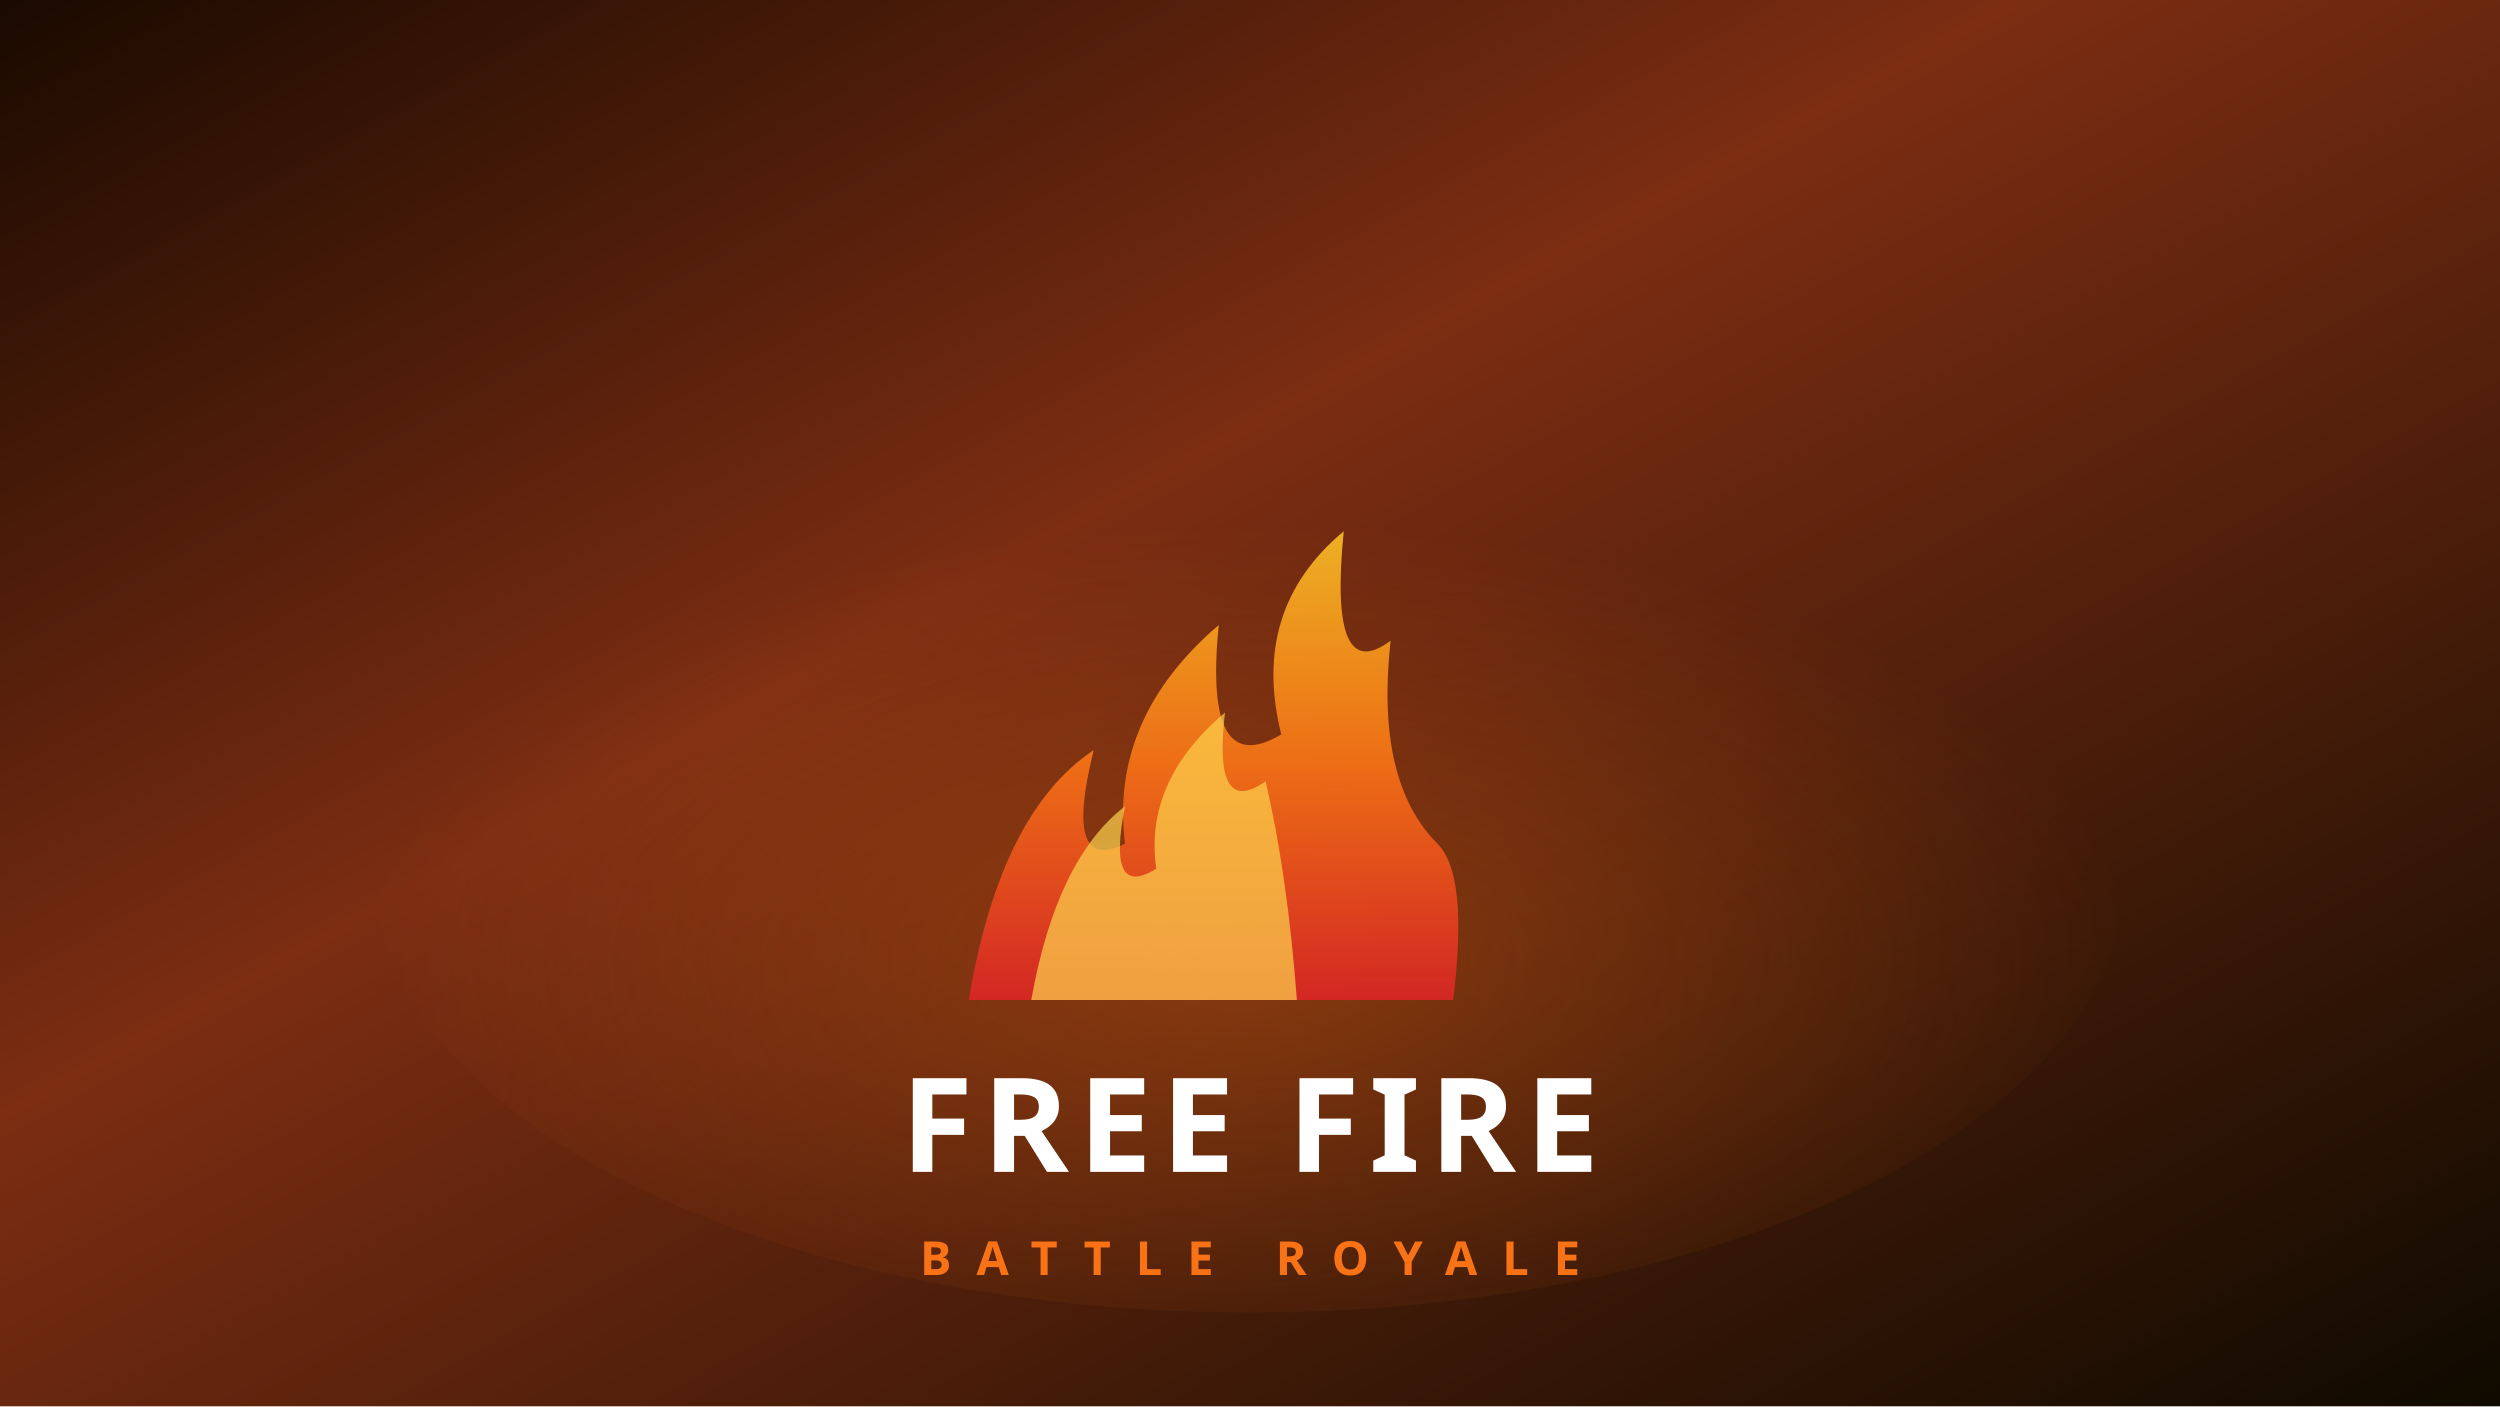
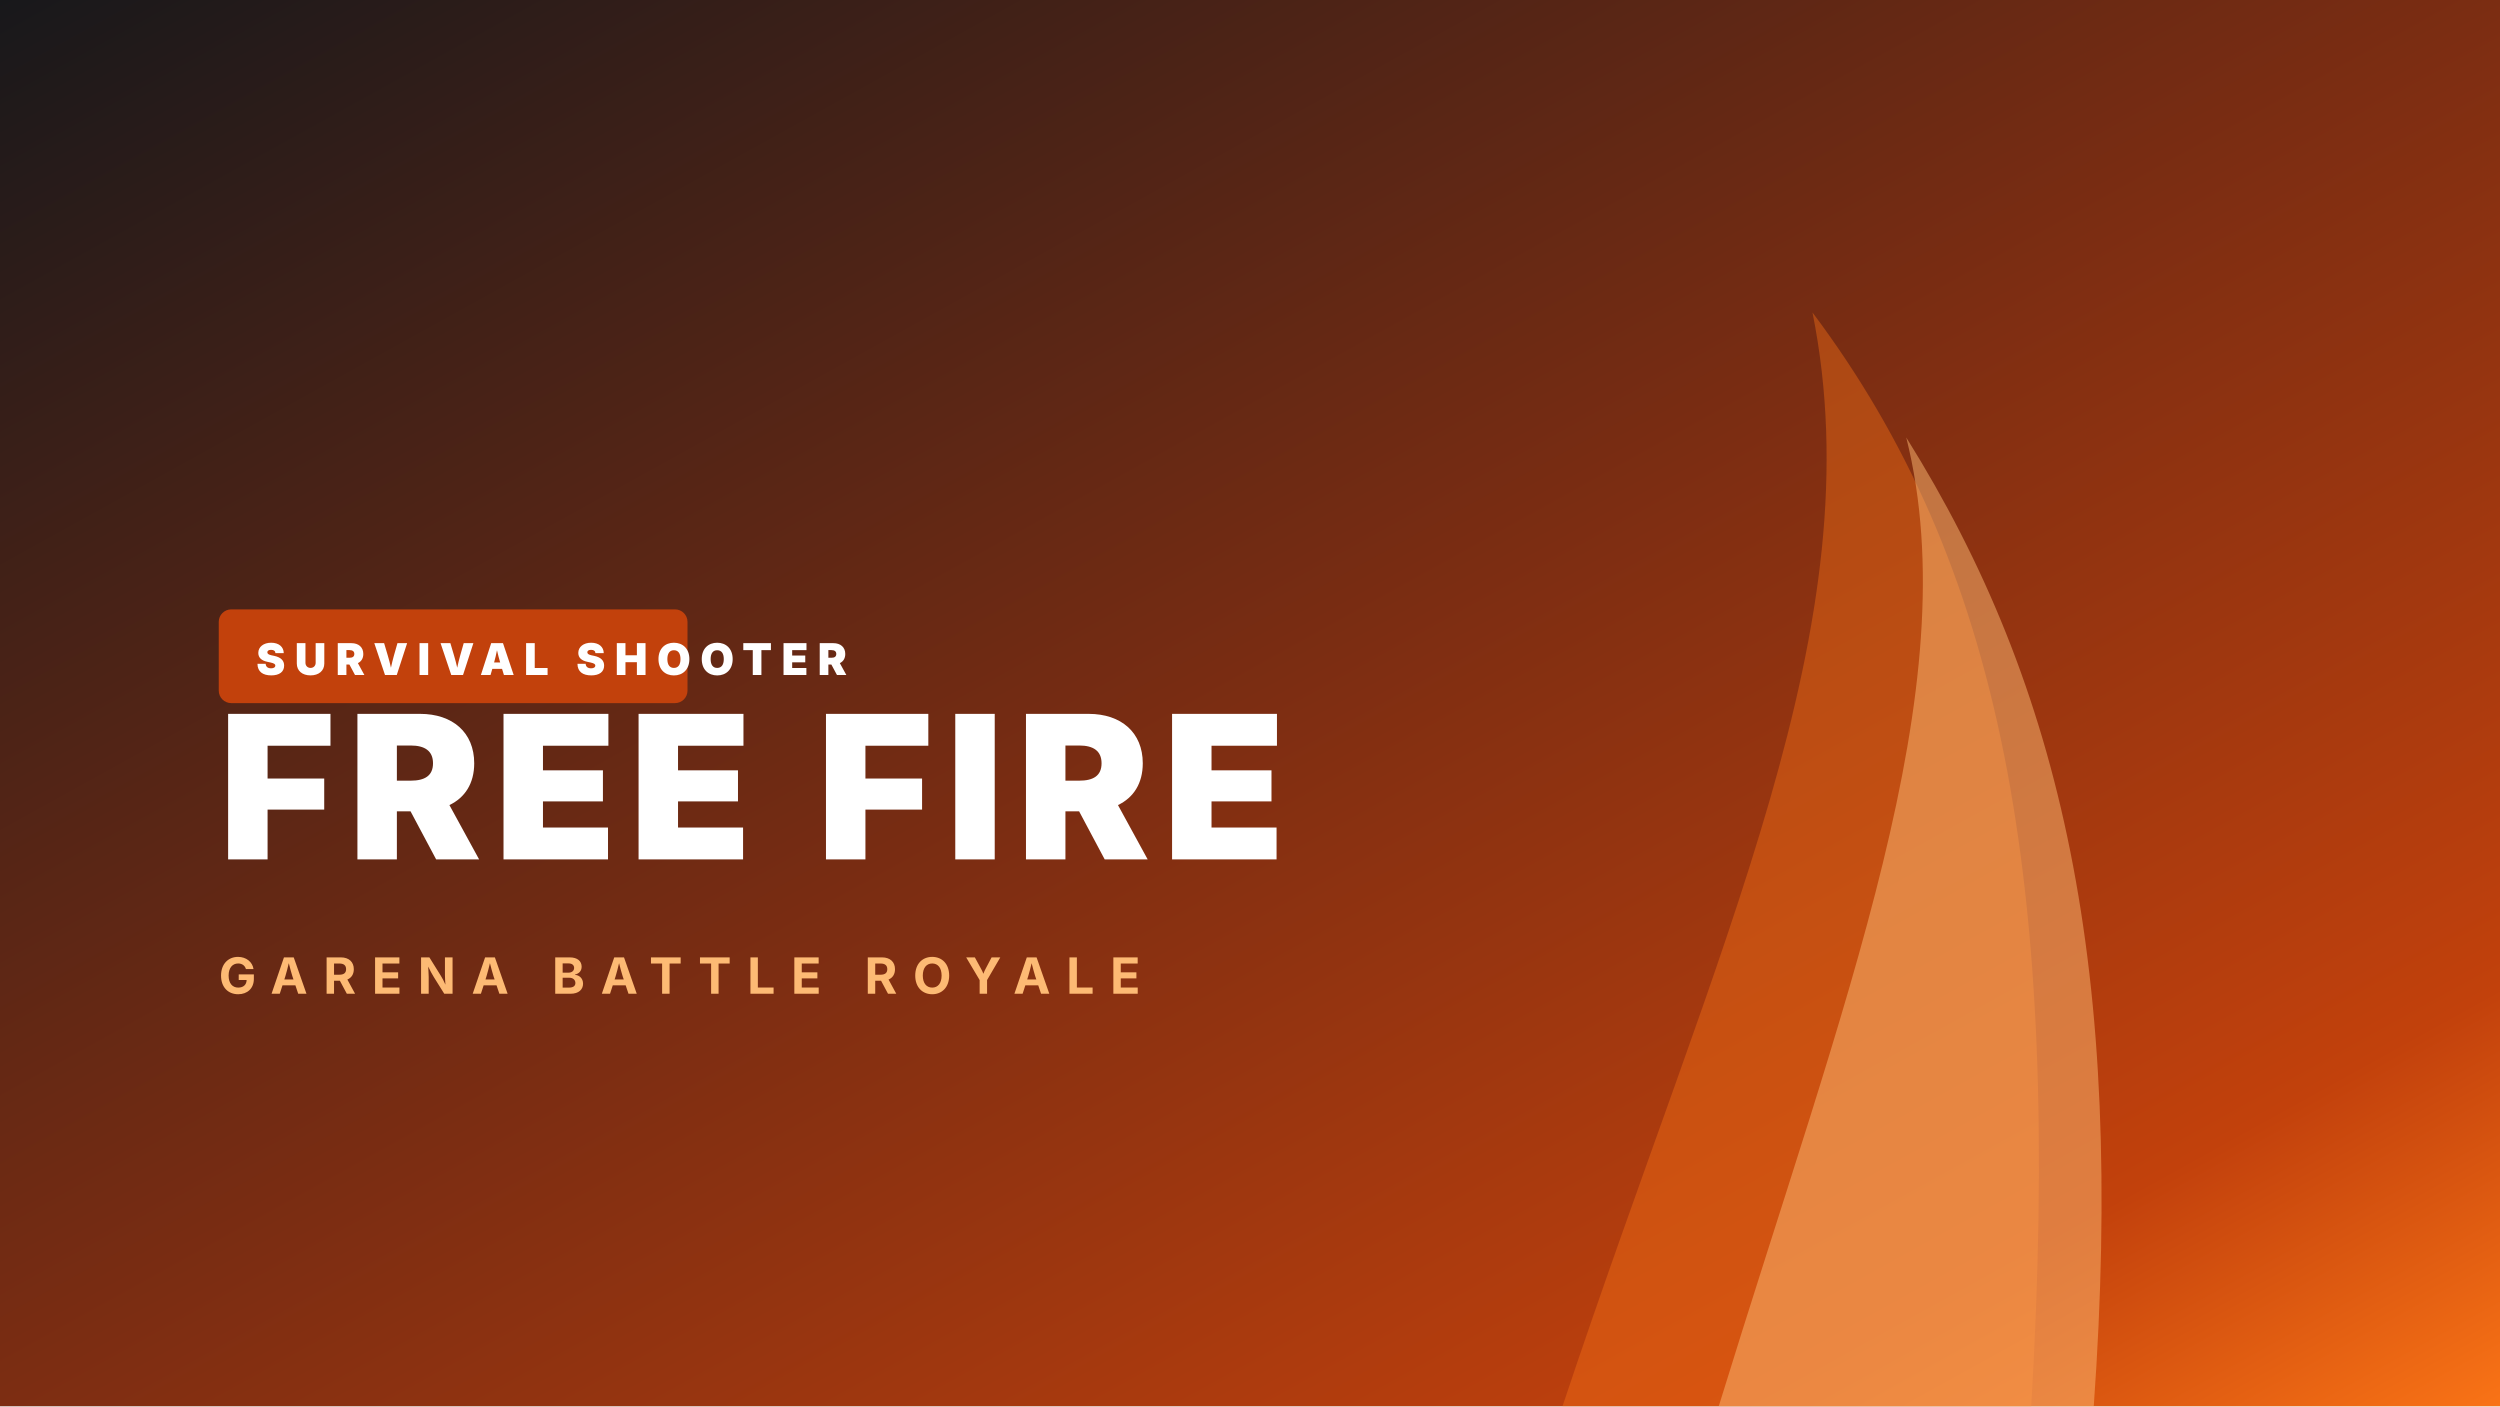
<svg xmlns="http://www.w3.org/2000/svg" viewBox="0 0 800 450" width="100%" height="100%">
  <defs>
    <linearGradient id="ff-bg" x1="0%" y1="0%" x2="100%" y2="100%">
-       <stop offset="0%" stop-color="#1a0a00" />
-       <stop offset="40%" stop-color="#7c2d12" />
-       <stop offset="100%" stop-color="#0f0a00" />
+       <stop offset="0%" stop-color="#18181b" />
+       <stop offset="50%" stop-color="#7c2d12" />
+       <stop offset="85%" stop-color="#c2410c" />
+       <stop offset="100%" stop-color="#f97316" />
    </linearGradient>
-     <linearGradient id="ff-flame" x1="0%" y1="100%" x2="0%" y2="0%">
-       <stop offset="0%" stop-color="#dc2626" />
-       <stop offset="50%" stop-color="#f97316" />
-       <stop offset="100%" stop-color="#fbbf24" />
-     </linearGradient>
-     <radialGradient id="ff-glow" cx="50%" cy="60%" r="50%">
-       <stop offset="0%" stop-color="#f97316" stop-opacity="0.3" />
-       <stop offset="100%" stop-color="#f97316" stop-opacity="0" />
-     </radialGradient>
  </defs>
  <rect width="800" height="450" fill="url(#ff-bg)" />
-   <ellipse cx="400" cy="280" rx="280" ry="140" fill="url(#ff-glow)" />
-   <path d="M310 320 Q320 260 350 240 Q340 280 360 270 Q355 230 390 200 Q385 250 410 235 Q400 195 430 170 Q425 220 445 205 Q440 250 460 270 Q470 280 465 320 Z" fill="url(#ff-flame)" opacity="0.9" />
-   <path d="M330 320 Q338 275 360 258 Q354 288 370 278 Q366 250 392 228 Q388 262 405 250 Q412 280 415 320 Z" fill="#fcd34d" opacity="0.7" />
-   <text x="400" y="375" font-family="system-ui, sans-serif" font-weight="900" font-size="42" fill="#ffffff" text-anchor="middle" letter-spacing="3">FREE FIRE</text>
-   <text x="400" y="408" font-family="system-ui, sans-serif" font-weight="600" font-size="15" fill="#f97316" text-anchor="middle" letter-spacing="8">BATTLE ROYALE</text>
+   <path d="M500,450 C550,300 600,200 580,100 C640,180 660,280 650,450 Z" fill="#f97316" opacity="0.4" />
+   <path d="M550,450 C590,320 630,220 610,140 C660,220 680,310 670,450 Z" fill="#fdba74" opacity="0.5" />
+   <g transform="translate(70, 230)">
+     <rect x="0" y="-35" width="150" height="30" rx="4" fill="#c2410c" />
+     <text x="12" y="-14" font-family="system-ui, -apple-system, sans-serif" font-weight="900" font-size="14" fill="#ffffff" letter-spacing="3">SURVIVAL SHOOTER</text>
+     <text x="0" y="45" font-family="system-ui, -apple-system, sans-serif" font-weight="900" font-size="64" fill="#ffffff" letter-spacing="4">FREE FIRE</text>
+     <text x="0" y="88" font-family="system-ui, -apple-system, sans-serif" font-weight="700" font-size="16" fill="#fdba74" letter-spacing="5">GARENA BATTLE ROYALE</text>
+   </g>
</svg>
